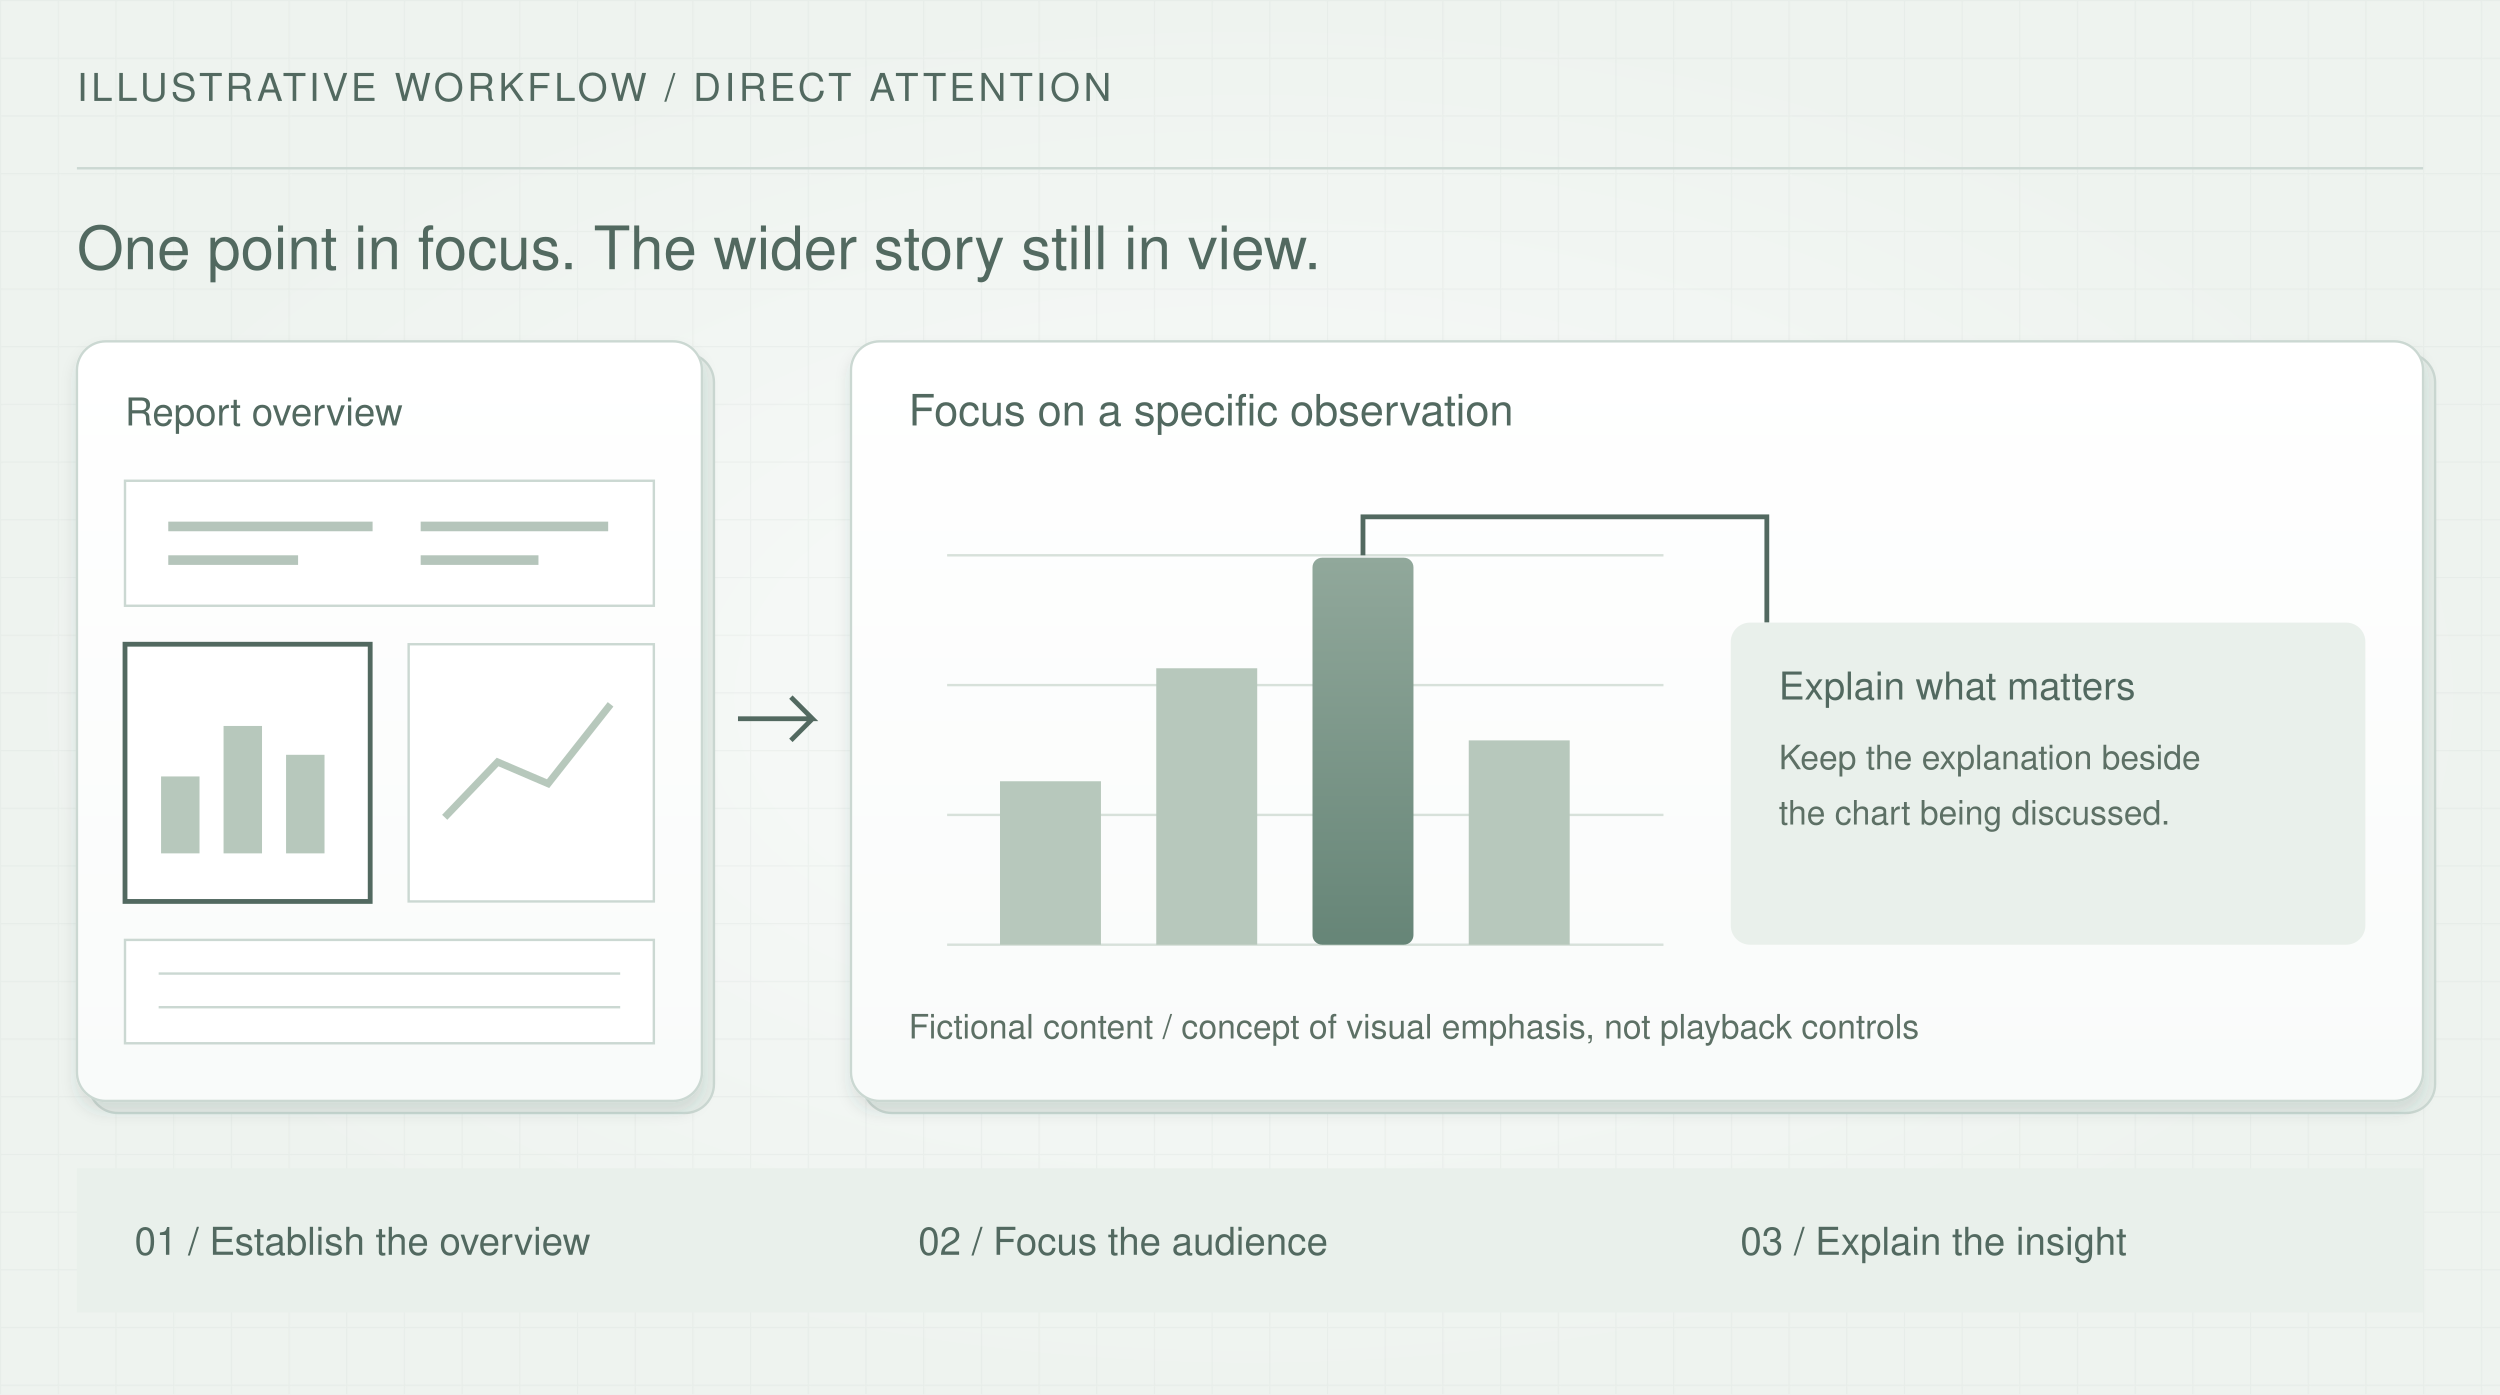
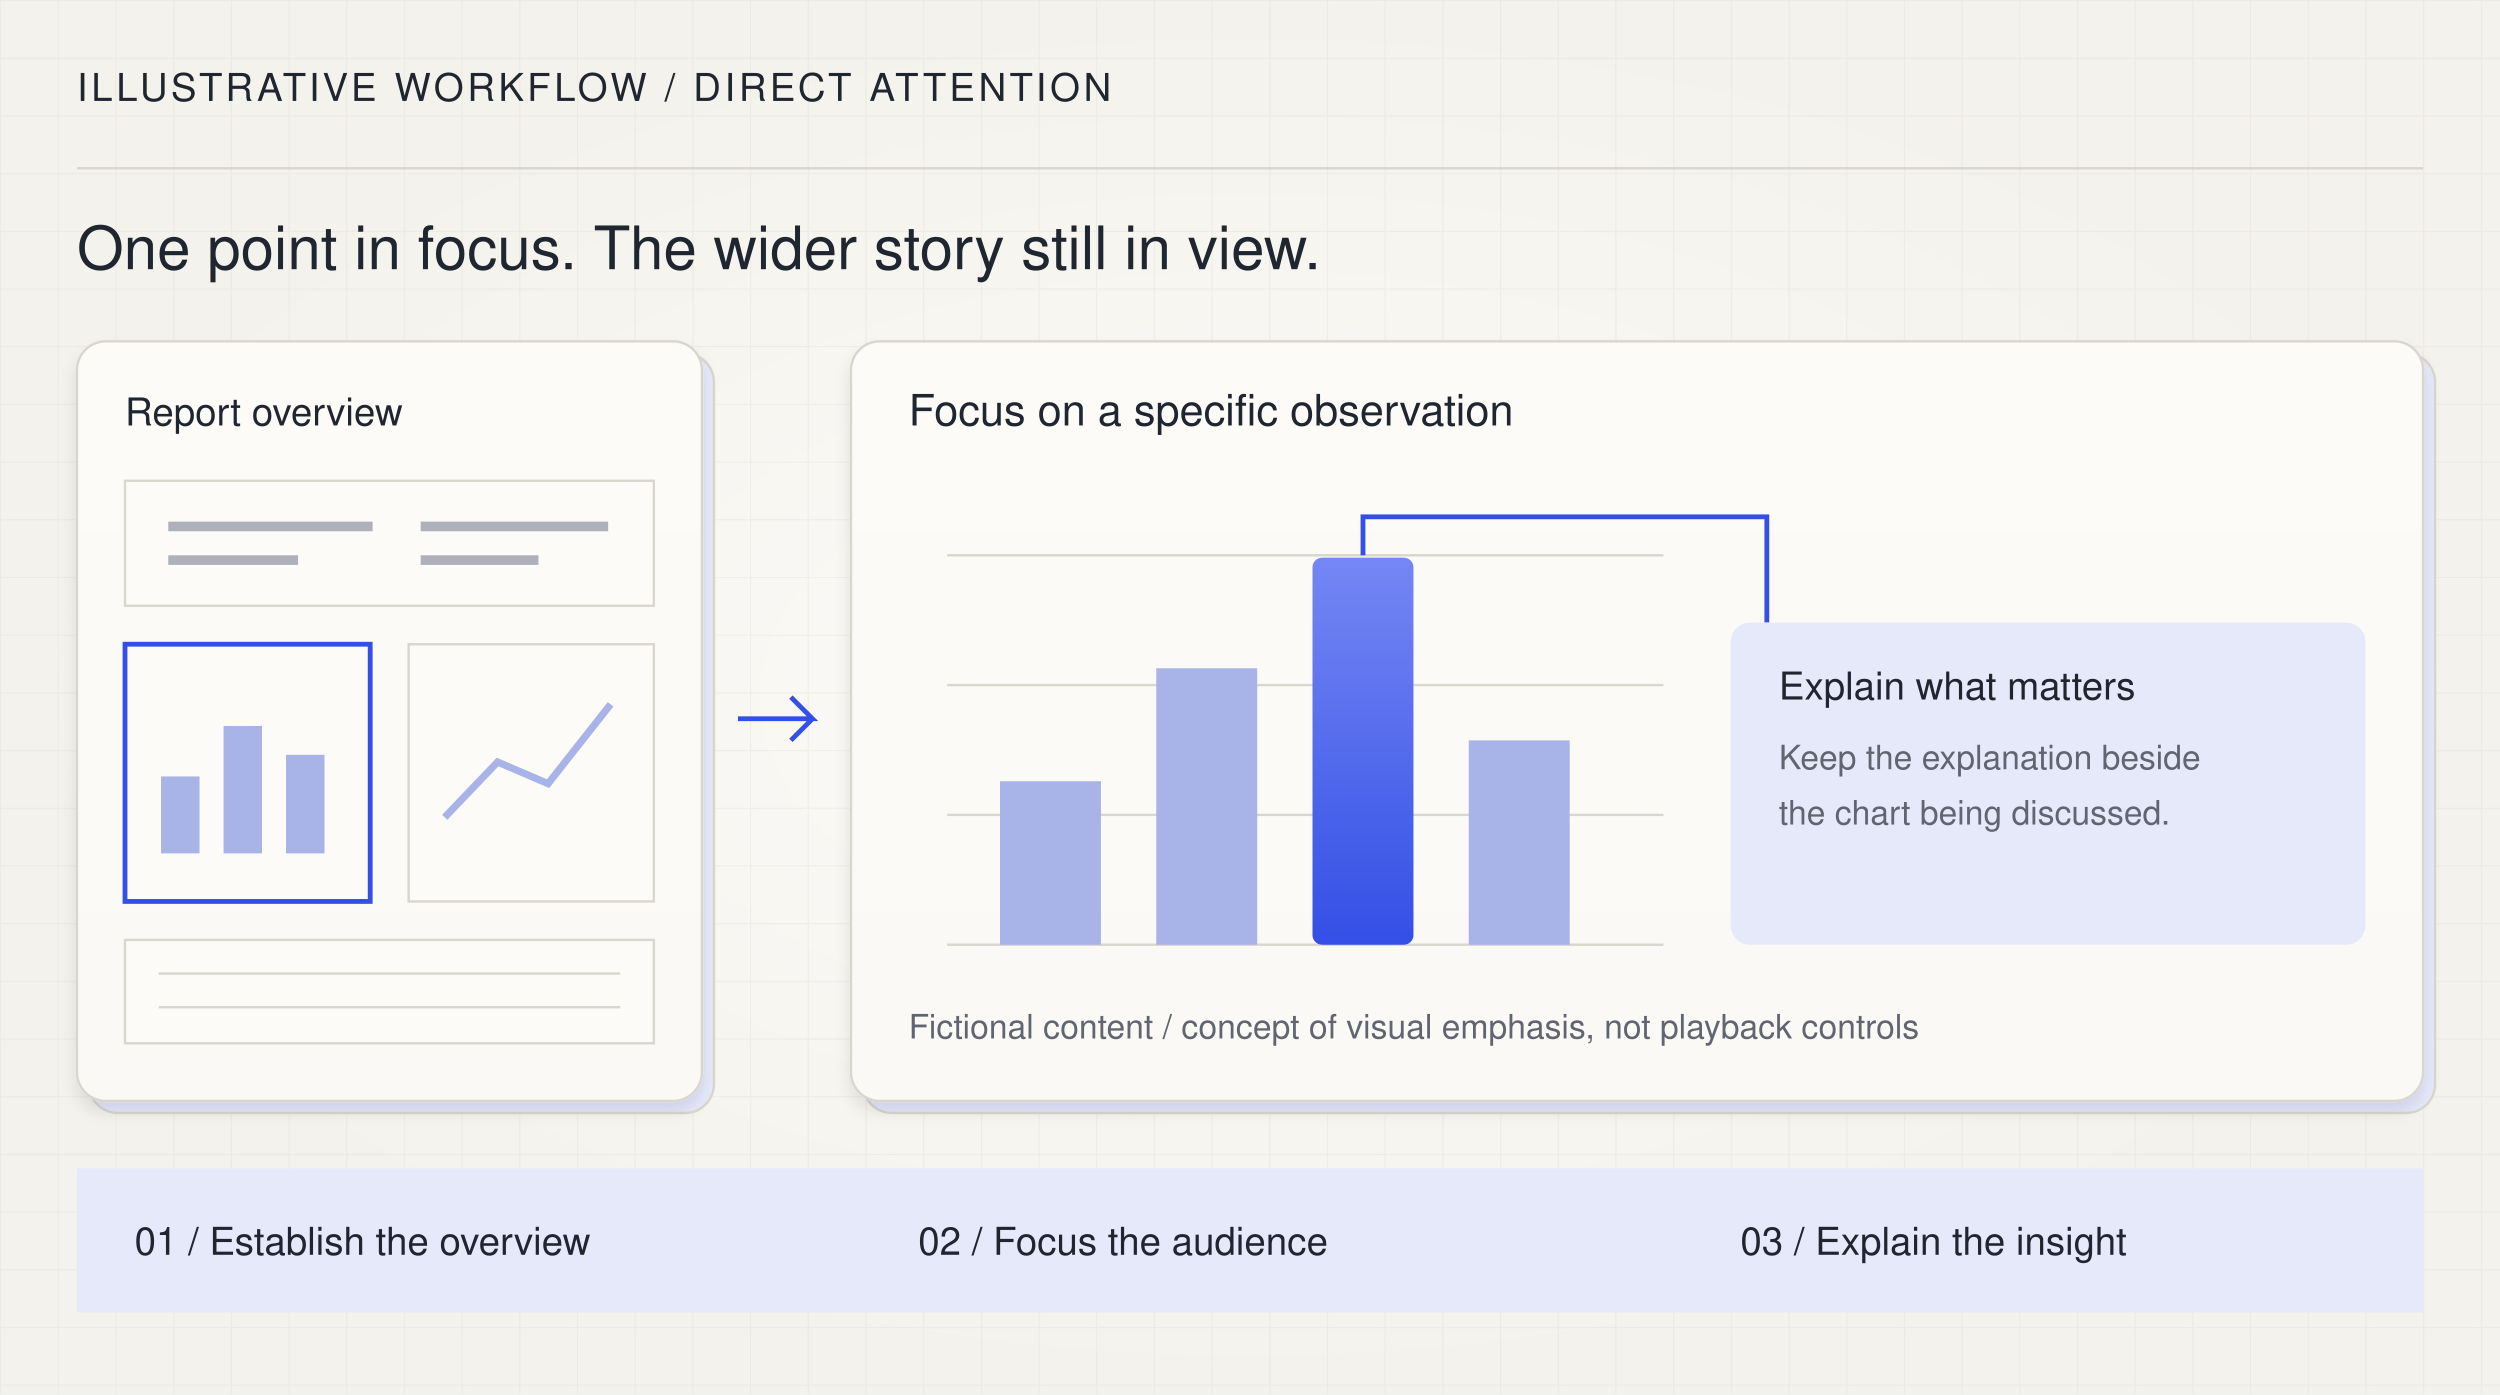
<svg xmlns="http://www.w3.org/2000/svg" width="1040" height="580" viewBox="0 0 1040 580" role="img" aria-labelledby="title description">
  <defs>
    <linearGradient id="paper" x2="0" y2="1">
-       <stop stop-color="#fff" />
-       <stop offset="1" stop-color="#f9fbfa" />
+       <stop stop-color="#fcfbf8" />
+       <stop offset="1" stop-color="#faf9f6" />
    </linearGradient>
-     <linearGradient id="sage" x2="0" y2="1">
-       <stop stop-color="#91a89b" />
-       <stop offset="1" stop-color="#668577" />
+     <linearGradient id="cobalt" x2="0" y2="1">
+       <stop stop-color="#7587f4" />
+       <stop offset="1" stop-color="#334fe5" />
    </linearGradient>
    <radialGradient id="ground">
-       <stop stop-color="#f9fbfa" />
-       <stop offset="1" stop-color="#eef3ef" />
+       <stop stop-color="#fcfbf8" />
+       <stop offset="1" stop-color="#f4f2ec" />
    </radialGradient>
    <pattern id="grid" width="24" height="24" patternUnits="userSpaceOnUse">
-       <path d="M24 0H0V24" fill="none" stroke="#d5dfd8" stroke-opacity=".25" />
+       <path d="M24 0H0V24" fill="none" stroke="#d9d6ce" stroke-opacity=".25" />
    </pattern>
    <filter id="shadow" x="-20%" y="-20%" width="150%" height="155%">
-       <feDropShadow dx="0" dy="4" stdDeviation="3" flood-color="#334e43" flood-opacity=".12" />
+       <feDropShadow dx="0" dy="4" stdDeviation="3" flood-color="#202630" flood-opacity=".1" />
    </filter>
  </defs>
  <rect width="1040" height="580" fill="url(#ground)" />
  <rect width="1040" height="580" fill="url(#grid)" />
-   <g font-family="Helvetica, Arial, sans-serif" fill="#526960">
-     <path d="M32 70H1008" stroke="#cbd8d2" />
+   <g font-family="Helvetica, Arial, sans-serif" fill="#202630">
+     <path d="M32 70H1008" stroke="#d9d6ce" />
    <text x="32" y="42" font-size="16" letter-spacing="1.5">ILLUSTRATIVE WORKFLOW / DIRECT ATTENTION</text>
    <text x="32" y="112" font-size="25">One point in focus. The wider story still in view.</text>
-     <rect class="back" x="37" y="147" width="260" height="316" rx="12" fill="#e5ede8" stroke="#cbd8d2" />
-     <rect class="paper" x="32" y="142" width="260" height="316" rx="12" fill="url(#paper)" stroke="#cbd8d2" filter="url(#shadow)" />
+     <rect class="back" x="37" y="147" width="260" height="316" rx="12" fill="#e6e9fa" stroke="#d9d6ce" />
+     <rect class="paper" x="32" y="142" width="260" height="316" rx="12" fill="url(#paper)" stroke="#d9d6ce" filter="url(#shadow)" />
    <text x="52" y="177" font-size="16">Report overview</text>
-     <rect x="52" y="200" width="220" height="52" fill="#fff" stroke="#cbd8d2" />
-     <path d="M70 219H155M70 233H124M175 219H253M175 233H224" stroke="#b5c5bb" stroke-width="4" />
-     <rect x="52" y="268" width="102" height="107" fill="#fff" stroke="#526960" stroke-width="2" />
-     <rect x="170" y="268" width="102" height="107" fill="#fff" stroke="#cbd8d2" />
-     <g fill="#b7c8bc">
+     <rect x="52" y="200" width="220" height="52" fill="#fcfbf8" stroke="#d9d6ce" />
+     <path d="M70 219H155M70 233H124M175 219H253M175 233H224" stroke="#aeb1b9" stroke-width="4" />
+     <rect x="52" y="268" width="102" height="107" fill="#fcfbf8" stroke="#334fe5" stroke-width="2" />
+     <rect x="170" y="268" width="102" height="107" fill="#fcfbf8" stroke="#d9d6ce" />
+     <g fill="#a8b3e8">
      <rect x="67" y="323" width="16" height="32" />
      <rect x="93" y="302" width="16" height="53" />
      <rect x="119" y="314" width="16" height="41" />
    </g>
-     <path d="M185 340L207 317L228 326L254 293" fill="none" stroke="#b7c8bc" stroke-width="3" />
-     <rect x="52" y="391" width="220" height="43" fill="#fff" stroke="#cbd8d2" />
-     <path d="M66 405H258M66 419H258" stroke="#cbd8d2" />
-     <path d="M307 299H338L329 290M338 299L329 308" fill="none" stroke="#526960" stroke-width="2" />
-     <rect class="back" x="359" y="147" width="654" height="316" rx="12" fill="#e5ede8" stroke="#cbd8d2" />
-     <rect class="paper" x="354" y="142" width="654" height="316" rx="12" fill="url(#paper)" stroke="#cbd8d2" filter="url(#shadow)" />
+     <path d="M185 340L207 317L228 326L254 293" fill="none" stroke="#a8b3e8" stroke-width="3" />
+     <rect x="52" y="391" width="220" height="43" fill="#fcfbf8" stroke="#d9d6ce" />
+     <path d="M66 405H258M66 419H258" stroke="#d9d6ce" />
+     <path d="M307 299H338L329 290M338 299L329 308" fill="none" stroke="#334fe5" stroke-width="2" />
+     <rect class="back" x="359" y="147" width="654" height="316" rx="12" fill="#e6e9fa" stroke="#d9d6ce" />
+     <rect class="paper" x="354" y="142" width="654" height="316" rx="12" fill="url(#paper)" stroke="#d9d6ce" filter="url(#shadow)" />
    <text x="378" y="177" font-size="18">Focus on a specific observation</text>
-     <path d="M394 231H692M394 285H692M394 339H692M394 393H692" stroke="#d7e1da" />
-     <g fill="#b7c8bc">
+     <path d="M394 231H692M394 285H692M394 339H692M394 393H692" stroke="#d9d6ce" />
+     <g fill="#a8b3e8">
      <rect x="416" y="325" width="42" height="68" />
      <rect x="481" y="278" width="42" height="115" />
      <rect x="611" y="308" width="42" height="85" />
    </g>
-     <rect x="546" y="232" width="42" height="161" rx="4" fill="url(#sage)" />
-     <path d="M567 231V215H735V259" fill="none" stroke="#526960" stroke-width="2" />
-     <rect x="720" y="259" width="264" height="134" rx="8" fill="#e9f0eb" />
+     <rect x="546" y="232" width="42" height="161" rx="4" fill="url(#cobalt)" />
+     <path d="M567 231V215H735V259" fill="none" stroke="#334fe5" stroke-width="2" />
+     <rect x="720" y="259" width="264" height="134" rx="8" fill="#e6e9fa" />
    <text x="740" y="291" font-size="16">Explain what matters</text>
-     <text x="740" y="320" font-size="14" fill="#5d7065">Keep the explanation beside</text>
-     <text x="740" y="343" font-size="14" fill="#5d7065">the chart being discussed.</text>
-     <text x="378" y="432" font-size="14" fill="#5d7065">Fictional content / concept of visual emphasis, not playback controls</text>
-     <rect x="32" y="486" width="976" height="60" fill="#e9f0eb" />
+     <text x="740" y="320" font-size="14" fill="#606570">Keep the explanation beside</text>
+     <text x="740" y="343" font-size="14" fill="#606570">the chart being discussed.</text>
+     <text x="378" y="432" font-size="14" fill="#606570">Fictional content / concept of visual emphasis, not playback controls</text>
+     <rect x="32" y="486" width="976" height="60" fill="#e6e9fa" />
    <g font-size="16">
      <text x="56" y="522">01 / Establish the overview</text>
      <text x="382" y="522">02 / Focus the audience</text>
      <text x="724" y="522">03 / Explain the insight</text>
    </g>
  </g>
</svg>
